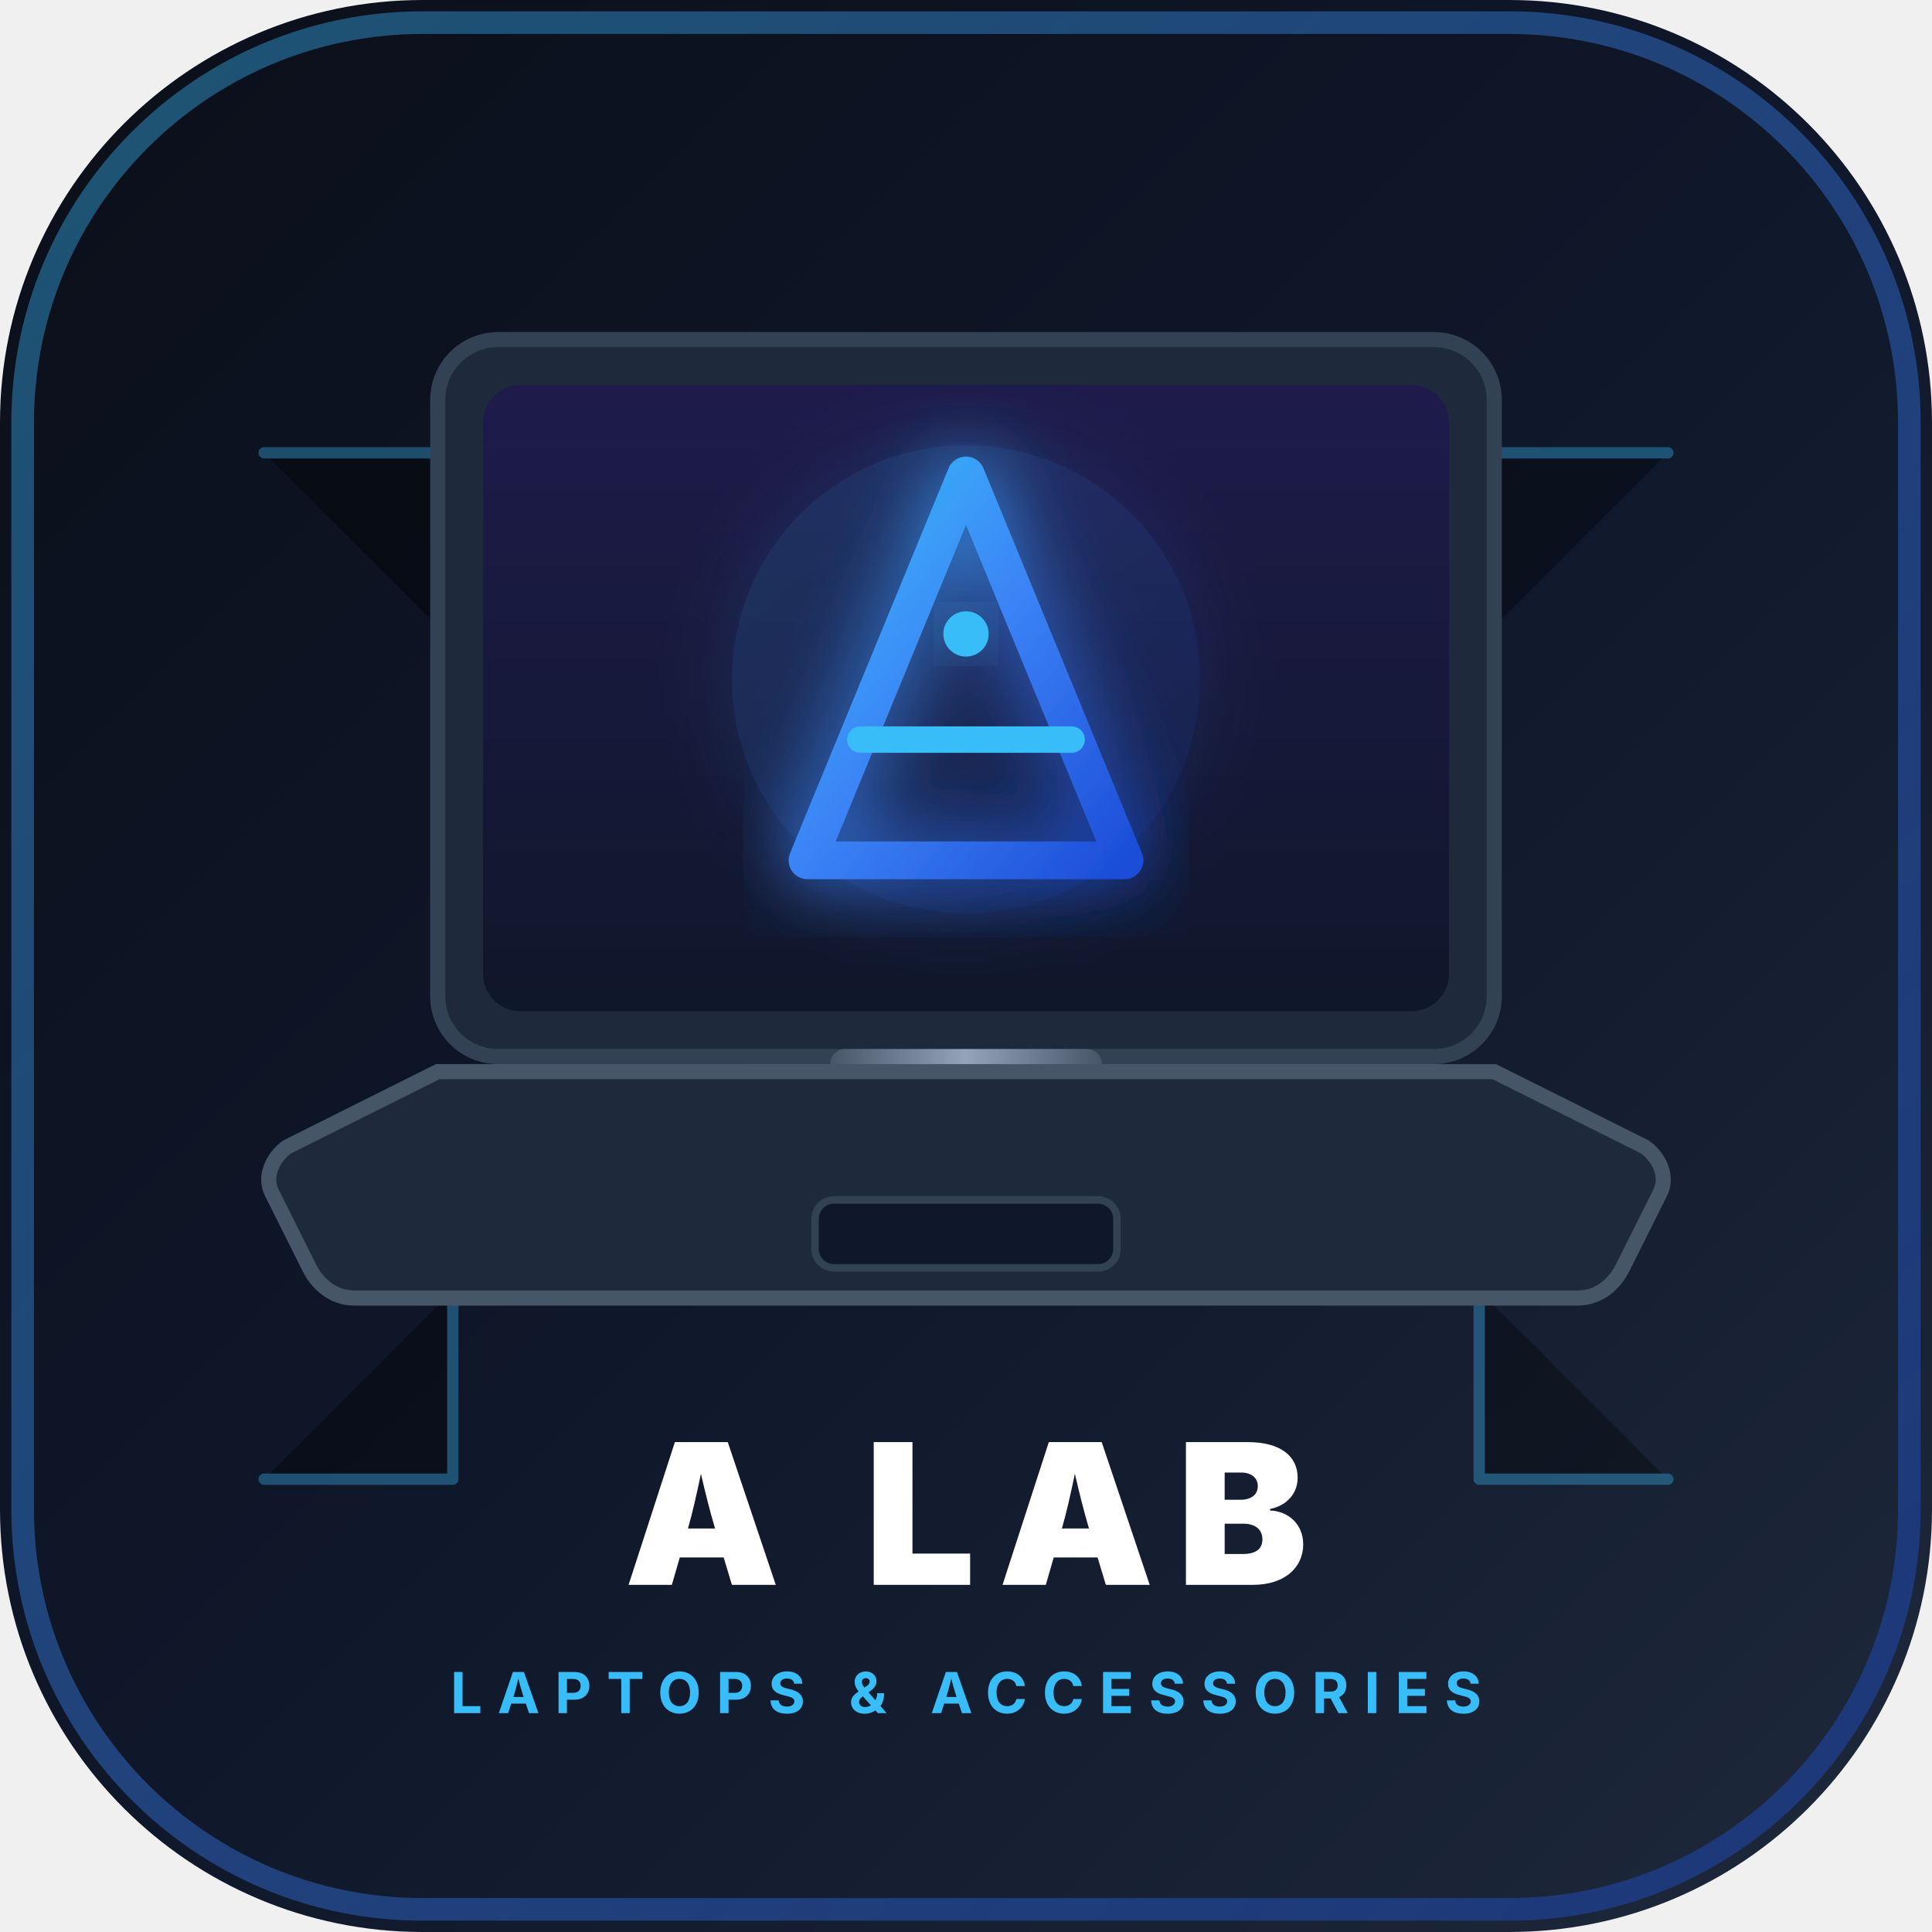
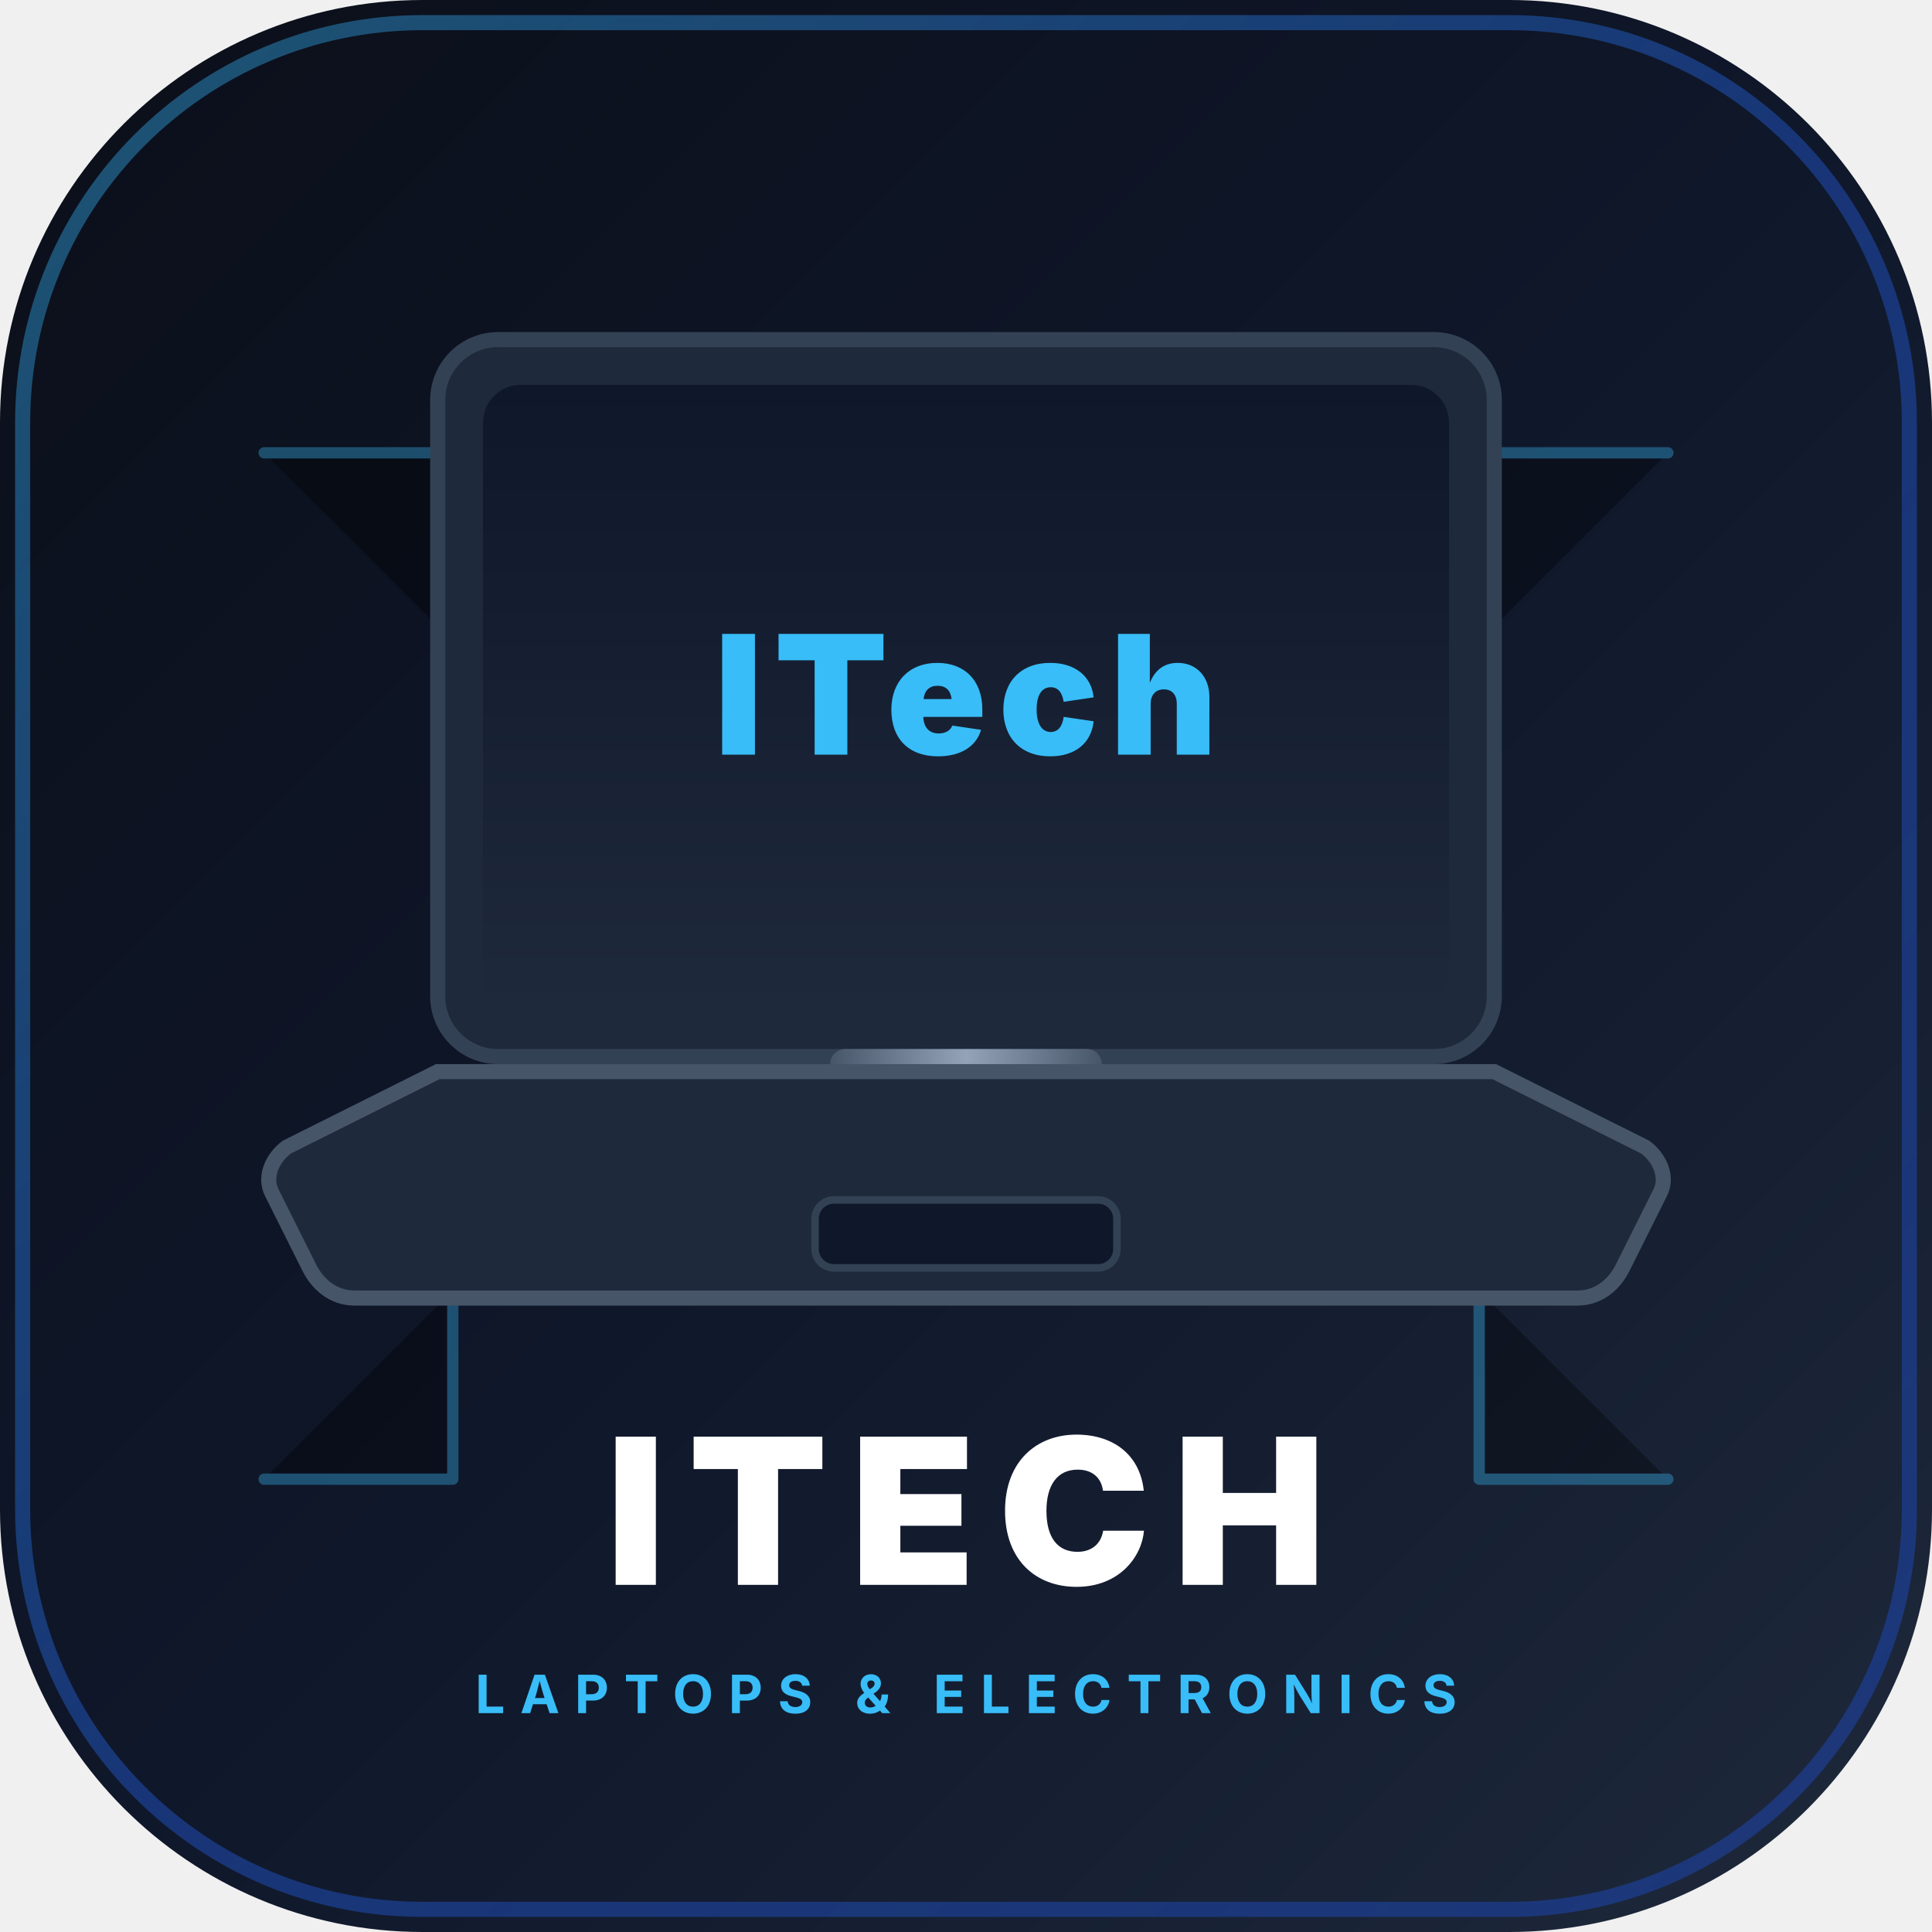
<svg xmlns="http://www.w3.org/2000/svg" viewBox="0 0 512 512" width="512" height="512">
  <defs>
    <linearGradient id="bgGrad" x1="0%" y1="0%" x2="100%" y2="100%">
      <stop offset="0%" stop-color="#0b0f19" />
      <stop offset="50%" stop-color="#0f172a" />
      <stop offset="100%" stop-color="#1e293b" />
    </linearGradient>
    <linearGradient id="primaryGrad" x1="0%" y1="0%" x2="100%" y2="100%">
      <stop offset="0%" stop-color="#38bdf8" />
-       <stop offset="50%" stop-color="#3b82f6" />
+       <stop offset="50%" stop-color="#2563eb" />
      <stop offset="100%" stop-color="#1d4ed8" />
    </linearGradient>
    <linearGradient id="screenGrad" x1="0%" y1="0%" x2="0%" y2="100%">
-       <stop offset="0%" stop-color="#1e1b4b" />
-       <stop offset="100%" stop-color="#0f172a" />
+       <stop offset="0%" stop-color="#0f172a" />
+       <stop offset="100%" stop-color="#1e293b" />
    </linearGradient>
-     <filter id="neonGlow" x="-20%" y="-20%" width="140%" height="140%">
-       <feGaussianBlur stdDeviation="10" result="blur" />
-       <feMerge>
-         <feMergeNode in="blur" />
-         <feMergeNode in="SourceGraphic" />
-       </feMerge>
-     </filter>
    <linearGradient id="metalGrad" x1="0%" y1="0%" x2="100%" y2="0%">
      <stop offset="0%" stop-color="#475569" />
      <stop offset="50%" stop-color="#94a3b8" />
      <stop offset="100%" stop-color="#475569" />
    </linearGradient>
  </defs>
  <rect width="512" height="512" rx="112" fill="url(#bgGrad)" />
-   <rect x="6" y="6" width="500" height="500" rx="106" fill="none" stroke="url(#primaryGrad)" stroke-width="6" stroke-opacity="0.4" />
+   <rect x="6" y="6" width="500" height="500" rx="106" fill="none" stroke="url(#primaryGrad)" stroke-width="4" stroke-opacity="0.4" />
  <path d="M70 120 H120 V170 M442 120 H392 V170 M70 392 H120 V342 M442 392 H392 V342" stroke="#38bdf8" stroke-width="3" stroke-linecap="round" stroke-linejoin="round" opacity="0.35" />
  <circle cx="120" cy="170" r="4" fill="#38bdf8" opacity="0.5" />
  <circle cx="392" cy="170" r="4" fill="#38bdf8" opacity="0.5" />
  <rect x="116" y="90" width="280" height="190" rx="16" fill="#1e293b" stroke="#334155" stroke-width="4" />
  <rect x="128" y="102" width="256" height="166" rx="10" fill="url(#screenGrad)" />
-   <circle cx="256" cy="180" r="62" fill="url(#primaryGrad)" opacity="0.15" filter="url(#neonGlow)" />
-   <path d="M256 126 L298 228 H214 Z" fill="none" stroke="url(#primaryGrad)" stroke-width="10" stroke-linejoin="round" filter="url(#neonGlow)" />
-   <path d="M228 196 H284" stroke="#38bdf8" stroke-width="7" stroke-linecap="round" />
-   <circle cx="256" cy="168" r="6" fill="#38bdf8" filter="url(#neonGlow)" />
+   <text x="256" y="200" font-family="'Inter', 'Segoe UI', system-ui, -apple-system, sans-serif" font-size="44" font-weight="900" fill="#38bdf8" text-anchor="middle" letter-spacing="3">ITech</text>
  <rect x="220" y="278" width="72" height="10" rx="4" fill="url(#metalGrad)" />
  <path d="M76 304 L116 284 H396 L436 304 C440 307 442 312 440 316 L430 336 C428 340 424 344 418 344 H94 C88 344 84 340 82 336 L72 316 C70 312 72 307 76 304 Z" fill="#1e293b" stroke="#475569" stroke-width="4" />
  <rect x="216" y="318" width="80" height="18" rx="5" fill="#0f172a" stroke="#334155" stroke-width="2" />
-   <line x1="130" y1="298" x2="382" y2="298" stroke="url(#primaryGrad)" stroke-width="3" stroke-linecap="round" opacity="0.8" filter="url(#neonGlow)" />
-   <text x="256" y="420" font-family="'Inter', 'Segoe UI', system-ui, -apple-system, sans-serif" font-size="52" font-weight="900" fill="#ffffff" text-anchor="middle" letter-spacing="6">A LAB</text>
-   <text x="256" y="454" font-family="'Inter', 'Segoe UI', system-ui, -apple-system, sans-serif" font-size="15" font-weight="700" fill="#38bdf8" text-anchor="middle" letter-spacing="4">LAPTOPS &amp; ACCESSORIES</text>
+   <line x1="130" y1="298" x2="382" y2="298" stroke="url(#primaryGrad)" stroke-width="3" stroke-linecap="round" opacity="0.8" />
+   <text x="256" y="420" font-family="'Inter', 'Segoe UI', system-ui, -apple-system, sans-serif" font-size="54" font-weight="900" fill="#ffffff" text-anchor="middle" letter-spacing="6">ITECH</text>
+   <text x="256" y="454" font-family="'Inter', 'Segoe UI', system-ui, -apple-system, sans-serif" font-size="14" font-weight="700" fill="#38bdf8" text-anchor="middle" letter-spacing="4">LAPTOPS &amp; ELECTRONICS</text>
</svg>
